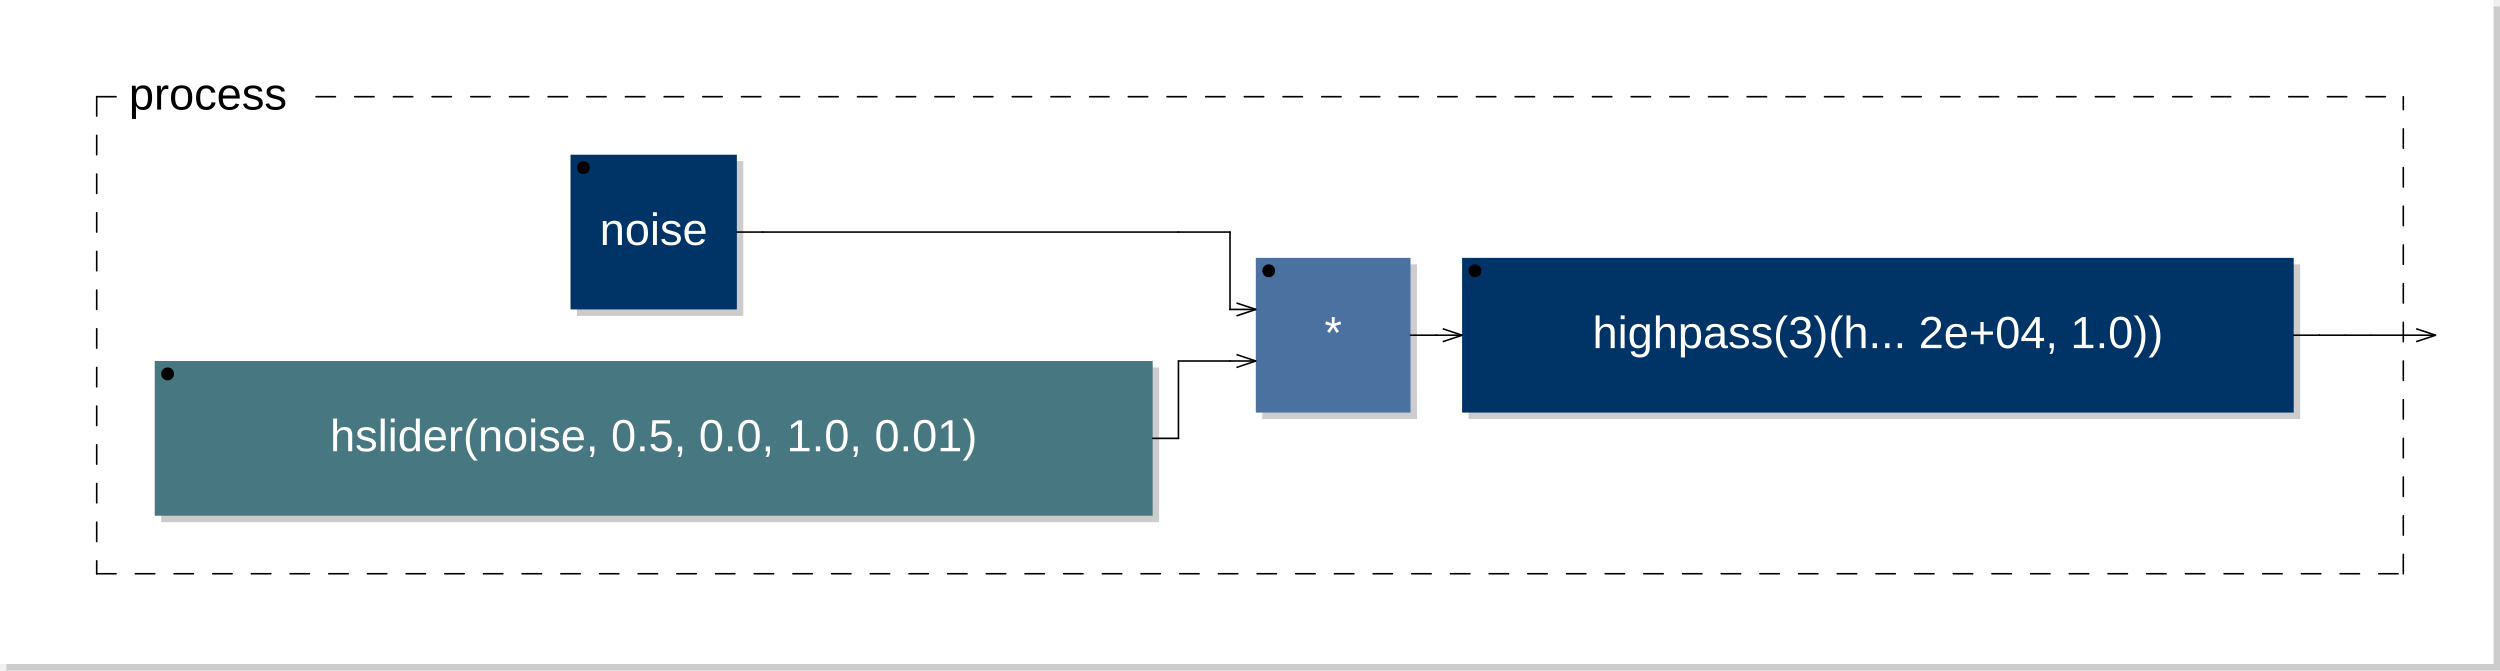
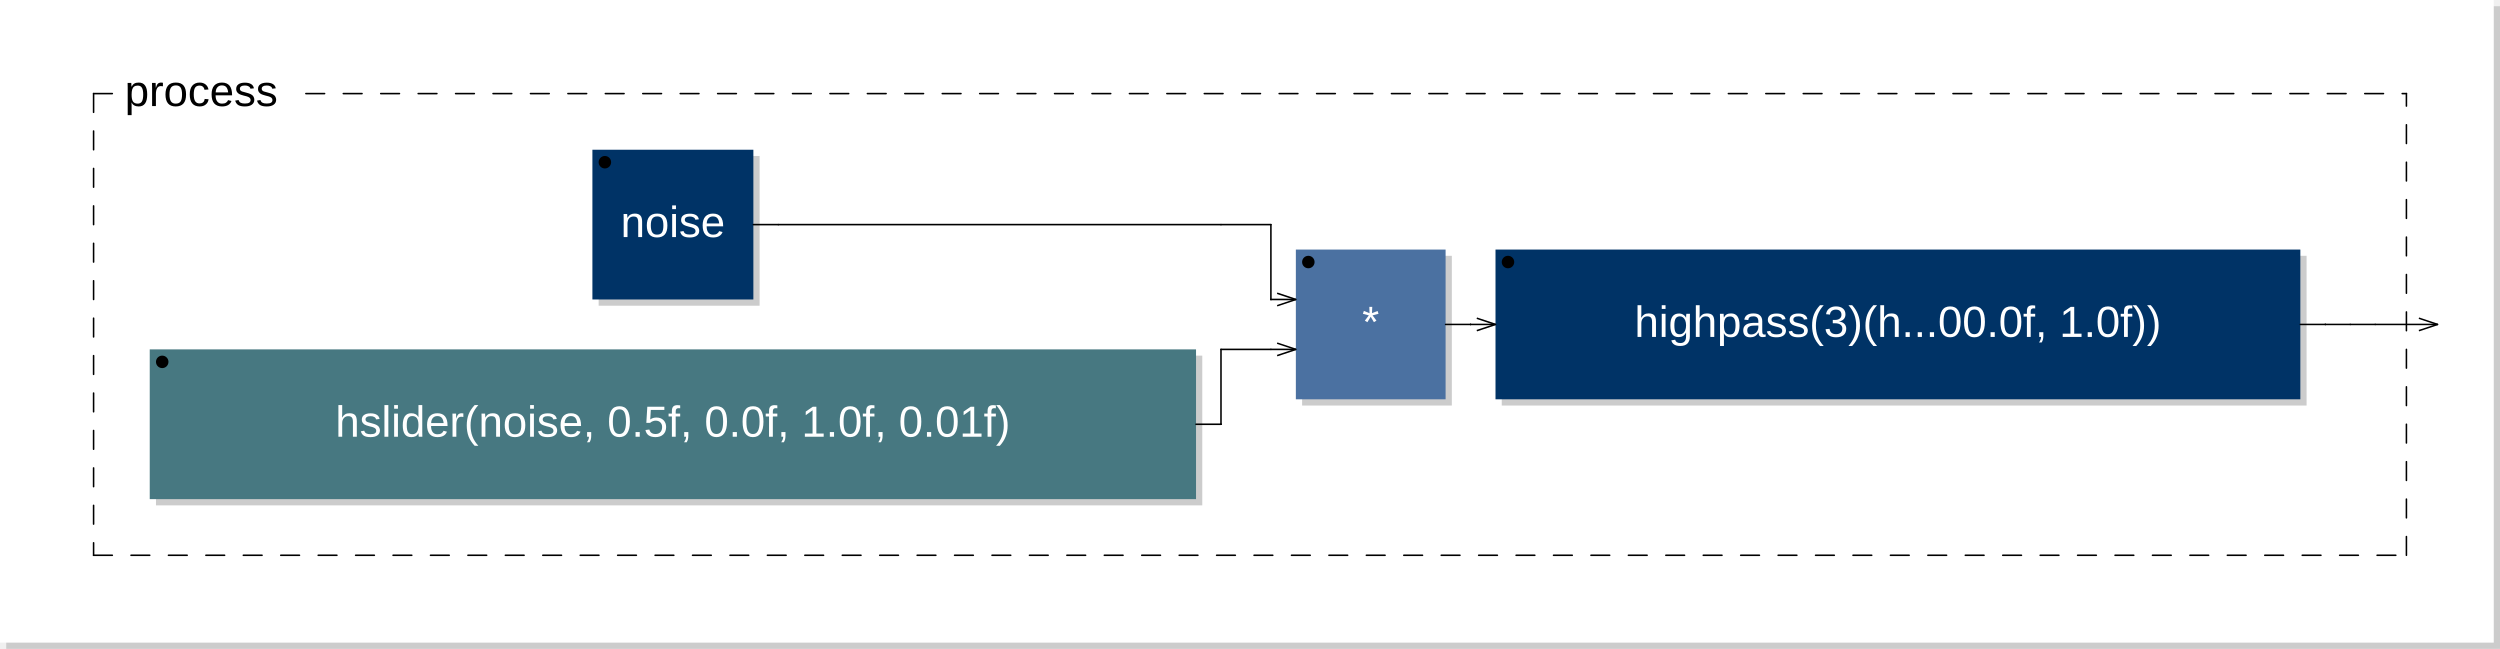
- <svg xmlns="http://www.w3.org/2000/svg" xmlns:xlink="http://www.w3.org/1999/xlink" viewBox="0 0 387.8 104" width="193.9mm" height="52mm" version="1.1">
-   <rect x="1" y="1" width="386.8" height="103" rx="0" ry="0" style="stroke:none;fill:#cccccc;" />
-   <rect x="0" y="0" width="386.8" height="103" rx="0" ry="0" style="stroke:none;fill:#ffffff;" />
+ <svg xmlns="http://www.w3.org/2000/svg" xmlns:xlink="http://www.w3.org/1999/xlink" viewBox="0 0 400.7 104" width="200.35mm" height="52mm" version="1.1">
+   <rect x="1" y="1" width="399.7" height="103" rx="0" ry="0" style="stroke:none;fill:#cccccc;" />
+   <rect x="0" y="0" width="399.7" height="103" rx="0" ry="0" style="stroke:none;fill:#ffffff;" />
  <text x="10" y="7" font-family="Arial" font-size="7" />
-   <a xlink:href="noise-0x7f293c030530.svg">
-     <rect x="89.5" y="25" width="25.8" height="24" rx="0" ry="0" style="stroke:none;fill:#cccccc;" />
-     <rect x="88.5" y="24" width="25.8" height="24" rx="0" ry="0" style="stroke:none;fill:#003366;" />
+   <a xlink:href="noise-0x7f16f0030830.svg">
+     <rect x="95.95" y="25" width="25.8" height="24" rx="0" ry="0" style="stroke:none;fill:#cccccc;" />
+     <rect x="94.95" y="24" width="25.8" height="24" rx="0" ry="0" style="stroke:none;fill:#003366;" />
  </a>
-   <a xlink:href="noise-0x7f293c030530.svg">
-     <text x="101.4" y="38" font-family="Arial" font-size="7" text-anchor="middle" fill="#FFFFFF">noise</text>
+   <a xlink:href="noise-0x7f16f0030830.svg">
+     <text x="107.85" y="38" font-family="Arial" font-size="7" text-anchor="middle" fill="#FFFFFF">noise</text>
  </a>
-   <circle cx="90.5" cy="26" r="1" />
-   <rect x="25" y="57" width="154.8" height="24" rx="0" ry="0" style="stroke:none;fill:#cccccc;" />
-   <rect x="24" y="56" width="154.8" height="24" rx="0" ry="0" style="stroke:none;fill:#477881;" />
-   <text x="101.4" y="70" font-family="Arial" font-size="7" text-anchor="middle" fill="#FFFFFF">hslider(noise, 0.5, 0.0, 1.0, 0.01)</text>
+   <circle cx="96.95" cy="26" r="1" />
+   <rect x="25" y="57" width="167.7" height="24" rx="0" ry="0" style="stroke:none;fill:#cccccc;" />
+   <rect x="24" y="56" width="167.7" height="24" rx="0" ry="0" style="stroke:none;fill:#477881;" />
+   <text x="107.85" y="70" font-family="Arial" font-size="7" text-anchor="middle" fill="#FFFFFF">hslider(noise, 0.5f, 0.0f, 1.0f, 0.01f)</text>
  <circle cx="26" cy="58" r="1" />
-   <rect x="195.8" y="41" width="24" height="24" rx="0" ry="0" style="stroke:none;fill:#cccccc;" />
-   <rect x="194.8" y="40" width="24" height="24" rx="0" ry="0" style="stroke:none;fill:#4B71A1;" />
-   <text x="206.8" y="54" font-family="Arial" font-size="7" text-anchor="middle" fill="#FFFFFF">*</text>
-   <circle cx="196.8" cy="42" r="1" />
-   <line x1="191.8" y1="47" x2="194.8" y2="48" transform="rotate(0,194.8,48)" style="stroke: black; stroke-width:0.25;" />
-   <line x1="191.8" y1="49" x2="194.8" y2="48" transform="rotate(0,194.8,48)" style="stroke: black; stroke-width:0.25;" />
-   <line x1="191.8" y1="55" x2="194.8" y2="56" transform="rotate(0,194.8,56)" style="stroke: black; stroke-width:0.25;" />
-   <line x1="191.8" y1="57" x2="194.8" y2="56" transform="rotate(0,194.8,56)" style="stroke: black; stroke-width:0.25;" />
-   <a xlink:href="highpass-0x7f293c309060.svg">
-     <rect x="227.8" y="41" width="129" height="24" rx="0" ry="0" style="stroke:none;fill:#cccccc;" />
-     <rect x="226.8" y="40" width="129" height="24" rx="0" ry="0" style="stroke:none;fill:#003366;" />
+   <rect x="208.7" y="41" width="24" height="24" rx="0" ry="0" style="stroke:none;fill:#cccccc;" />
+   <rect x="207.7" y="40" width="24" height="24" rx="0" ry="0" style="stroke:none;fill:#4B71A1;" />
+   <text x="219.7" y="54" font-family="Arial" font-size="7" text-anchor="middle" fill="#FFFFFF">*</text>
+   <circle cx="209.7" cy="42" r="1" />
+   <line x1="204.7" y1="47" x2="207.7" y2="48" transform="rotate(0,207.7,48)" style="stroke: black; stroke-width:0.25;" />
+   <line x1="204.7" y1="49" x2="207.7" y2="48" transform="rotate(0,207.7,48)" style="stroke: black; stroke-width:0.25;" />
+   <line x1="204.7" y1="55" x2="207.7" y2="56" transform="rotate(0,207.7,56)" style="stroke: black; stroke-width:0.25;" />
+   <line x1="204.7" y1="57" x2="207.7" y2="56" transform="rotate(0,207.7,56)" style="stroke: black; stroke-width:0.25;" />
+   <a xlink:href="highpass-0x7f16f030ef50.svg">
+     <rect x="240.7" y="41" width="129" height="24" rx="0" ry="0" style="stroke:none;fill:#cccccc;" />
+     <rect x="239.7" y="40" width="129" height="24" rx="0" ry="0" style="stroke:none;fill:#003366;" />
  </a>
-   <a xlink:href="highpass-0x7f293c309060.svg">
-     <text x="291.3" y="54" font-family="Arial" font-size="7" text-anchor="middle" fill="#FFFFFF">highpass(3)(h... 2e+04, 1.0))</text>
+   <a xlink:href="highpass-0x7f16f030ef50.svg">
+     <text x="304.2" y="54" font-family="Arial" font-size="7" text-anchor="middle" fill="#FFFFFF">highpass(3)(h...00.0f, 1.0f))</text>
  </a>
-   <circle cx="228.8" cy="42" r="1" />
-   <line x1="223.8" y1="51" x2="226.8" y2="52" transform="rotate(0,226.8,52)" style="stroke: black; stroke-width:0.25;" />
-   <line x1="223.8" y1="53" x2="226.8" y2="52" transform="rotate(0,226.8,52)" style="stroke: black; stroke-width:0.25;" />
+   <circle cx="241.7" cy="42" r="1" />
+   <line x1="236.7" y1="51" x2="239.7" y2="52" transform="rotate(0,239.7,52)" style="stroke: black; stroke-width:0.25;" />
+   <line x1="236.7" y1="53" x2="239.7" y2="52" transform="rotate(0,239.7,52)" style="stroke: black; stroke-width:0.25;" />
  <line x1="15" y1="15" x2="15" y2="89" style="stroke: black; stroke-linecap:round; stroke-width:0.25; stroke-dasharray:3,3;" />
-   <line x1="15" y1="89" x2="372.8" y2="89" style="stroke: black; stroke-linecap:round; stroke-width:0.25; stroke-dasharray:3,3;" />
-   <line x1="372.8" y1="89" x2="372.8" y2="15" style="stroke: black; stroke-linecap:round; stroke-width:0.25; stroke-dasharray:3,3;" />
+   <line x1="15" y1="89" x2="385.7" y2="89" style="stroke: black; stroke-linecap:round; stroke-width:0.25; stroke-dasharray:3,3;" />
+   <line x1="385.7" y1="89" x2="385.7" y2="15" style="stroke: black; stroke-linecap:round; stroke-width:0.25; stroke-dasharray:3,3;" />
  <line x1="15" y1="15" x2="20" y2="15" style="stroke: black; stroke-linecap:round; stroke-width:0.25; stroke-dasharray:3,3;" />
-   <line x1="49.025" y1="15" x2="372.8" y2="15" style="stroke: black; stroke-linecap:round; stroke-width:0.25; stroke-dasharray:3,3;" />
+   <line x1="49.025" y1="15" x2="385.7" y2="15" style="stroke: black; stroke-linecap:round; stroke-width:0.25; stroke-dasharray:3,3;" />
  <text x="20" y="17" font-family="Arial" font-size="7">process</text>
-   <line x1="374.8" y1="51" x2="377.8" y2="52" transform="rotate(0,377.8,52)" style="stroke: black; stroke-width:0.25;" />
-   <line x1="374.8" y1="53" x2="377.8" y2="52" transform="rotate(0,377.8,52)" style="stroke: black; stroke-width:0.25;" />
-   <line x1="114.3" y1="36" x2="118.3" y2="36" style="stroke:black; stroke-linecap:round; stroke-width:0.25;" />
-   <line x1="118.3" y1="36" x2="182.8" y2="36" style="stroke:black; stroke-linecap:round; stroke-width:0.25;" />
-   <line x1="178.8" y1="68" x2="182.8" y2="68" style="stroke:black; stroke-linecap:round; stroke-width:0.25;" />
-   <line x1="182.8" y1="56" x2="190.8" y2="56" style="stroke:black; stroke-linecap:round; stroke-width:0.25;" />
-   <line x1="182.8" y1="68" x2="182.8" y2="56" style="stroke:black; stroke-linecap:round; stroke-width:0.25;" />
-   <line x1="182.8" y1="68" x2="182.8" y2="68" style="stroke:black; stroke-linecap:round; stroke-width:0.25;" />
-   <line x1="182.8" y1="36" x2="190.8" y2="36" style="stroke:black; stroke-linecap:round; stroke-width:0.25;" />
-   <line x1="190.8" y1="48" x2="194.8" y2="48" style="stroke:black; stroke-linecap:round; stroke-width:0.25;" />
-   <line x1="190.8" y1="56" x2="194.8" y2="56" style="stroke:black; stroke-linecap:round; stroke-width:0.25;" />
-   <line x1="190.8" y1="36" x2="190.8" y2="48" style="stroke:black; stroke-linecap:round; stroke-width:0.25;" />
-   <line x1="190.8" y1="48" x2="190.8" y2="48" style="stroke:black; stroke-linecap:round; stroke-width:0.25;" />
-   <line x1="218.8" y1="52" x2="222.8" y2="52" style="stroke:black; stroke-linecap:round; stroke-width:0.25;" />
-   <line x1="222.8" y1="52" x2="222.8" y2="52" style="stroke:black; stroke-linecap:round; stroke-width:0.25;" />
-   <line x1="222.8" y1="52" x2="226.8" y2="52" style="stroke:black; stroke-linecap:round; stroke-width:0.25;" />
-   <line x1="355.8" y1="52" x2="359.8" y2="52" style="stroke:black; stroke-linecap:round; stroke-width:0.25;" />
-   <line x1="359.8" y1="52" x2="359.8" y2="52" style="stroke:black; stroke-linecap:round; stroke-width:0.25;" />
-   <line x1="359.8" y1="52" x2="363.8" y2="52" style="stroke:black; stroke-linecap:round; stroke-width:0.25;" />
-   <line x1="363.8" y1="52" x2="367.8" y2="52" style="stroke:black; stroke-linecap:round; stroke-width:0.25;" />
-   <line x1="367.8" y1="52" x2="377.8" y2="52" style="stroke:black; stroke-linecap:round; stroke-width:0.25;" />
+   <line x1="387.7" y1="51" x2="390.7" y2="52" transform="rotate(0,390.7,52)" style="stroke: black; stroke-width:0.25;" />
+   <line x1="387.7" y1="53" x2="390.7" y2="52" transform="rotate(0,390.7,52)" style="stroke: black; stroke-width:0.25;" />
+   <line x1="120.75" y1="36" x2="124.75" y2="36" style="stroke:black; stroke-linecap:round; stroke-width:0.25;" />
+   <line x1="124.75" y1="36" x2="195.7" y2="36" style="stroke:black; stroke-linecap:round; stroke-width:0.25;" />
+   <line x1="191.7" y1="68" x2="195.7" y2="68" style="stroke:black; stroke-linecap:round; stroke-width:0.25;" />
+   <line x1="195.7" y1="36" x2="203.7" y2="36" style="stroke:black; stroke-linecap:round; stroke-width:0.25;" />
+   <line x1="195.7" y1="56" x2="203.7" y2="56" style="stroke:black; stroke-linecap:round; stroke-width:0.25;" />
+   <line x1="195.7" y1="68" x2="195.7" y2="56" style="stroke:black; stroke-linecap:round; stroke-width:0.25;" />
+   <line x1="195.7" y1="68" x2="195.7" y2="68" style="stroke:black; stroke-linecap:round; stroke-width:0.25;" />
+   <line x1="203.7" y1="36" x2="203.7" y2="48" style="stroke:black; stroke-linecap:round; stroke-width:0.25;" />
+   <line x1="203.7" y1="48" x2="203.7" y2="48" style="stroke:black; stroke-linecap:round; stroke-width:0.25;" />
+   <line x1="203.7" y1="48" x2="207.7" y2="48" style="stroke:black; stroke-linecap:round; stroke-width:0.25;" />
+   <line x1="203.7" y1="56" x2="207.7" y2="56" style="stroke:black; stroke-linecap:round; stroke-width:0.25;" />
+   <line x1="231.7" y1="52" x2="235.7" y2="52" style="stroke:black; stroke-linecap:round; stroke-width:0.25;" />
+   <line x1="235.7" y1="52" x2="235.7" y2="52" style="stroke:black; stroke-linecap:round; stroke-width:0.25;" />
+   <line x1="235.7" y1="52" x2="239.7" y2="52" style="stroke:black; stroke-linecap:round; stroke-width:0.25;" />
+   <line x1="368.7" y1="52" x2="372.7" y2="52" style="stroke:black; stroke-linecap:round; stroke-width:0.25;" />
+   <line x1="372.7" y1="52" x2="372.7" y2="52" style="stroke:black; stroke-linecap:round; stroke-width:0.25;" />
+   <line x1="372.7" y1="52" x2="376.7" y2="52" style="stroke:black; stroke-linecap:round; stroke-width:0.25;" />
+   <line x1="376.7" y1="52" x2="380.7" y2="52" style="stroke:black; stroke-linecap:round; stroke-width:0.25;" />
+   <line x1="380.7" y1="52" x2="390.7" y2="52" style="stroke:black; stroke-linecap:round; stroke-width:0.25;" />
</svg>
